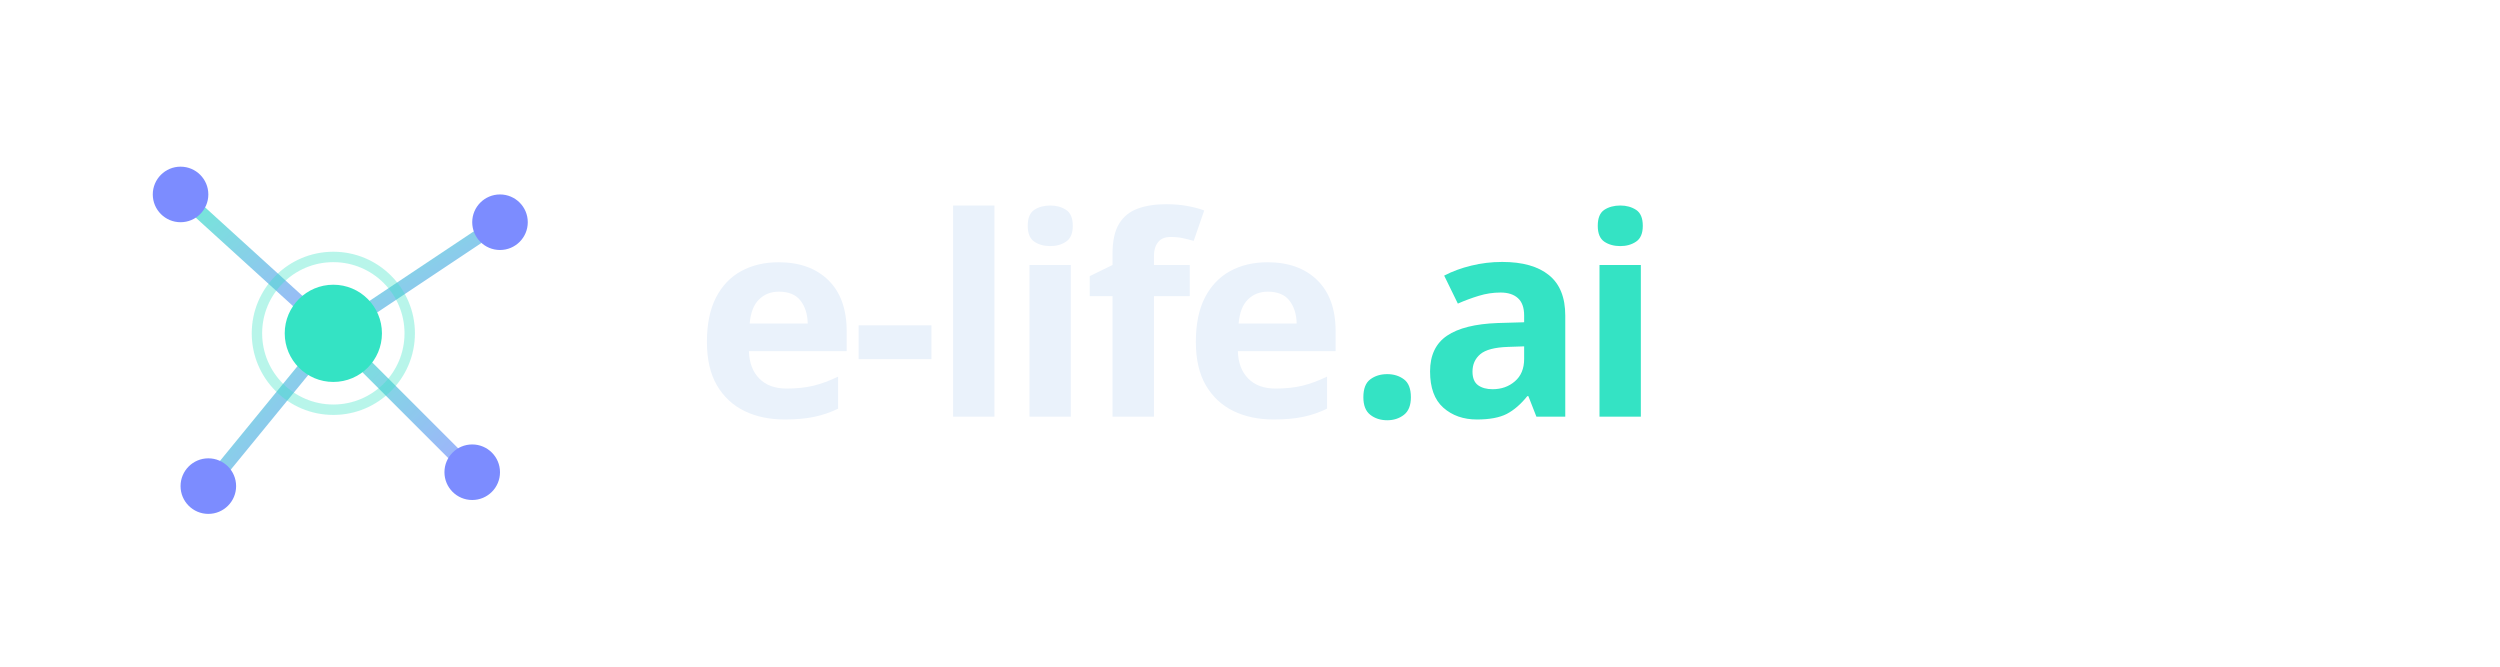
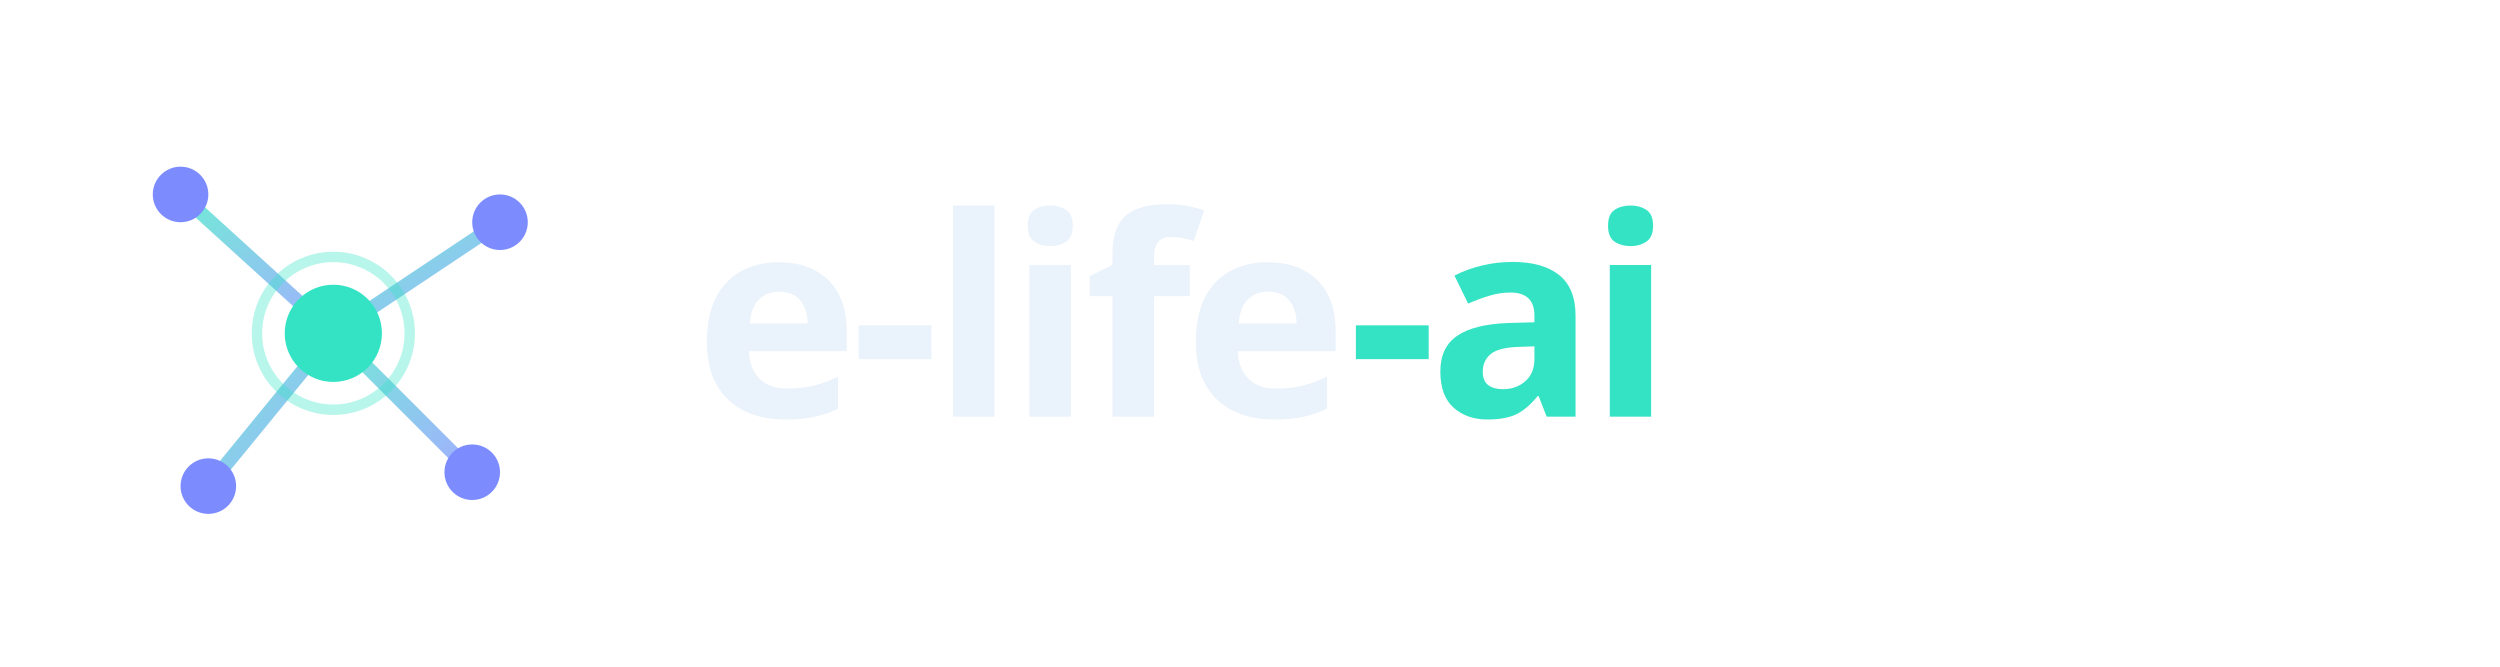
- <svg xmlns="http://www.w3.org/2000/svg" viewBox="0 0 360 96" width="360" height="96" role="img" aria-label="e-life.ai">
+ <svg xmlns="http://www.w3.org/2000/svg" viewBox="0 0 360 96" width="360" height="96" role="img" aria-label="e-life-ai">
  <defs>
    <linearGradient id="edge" x1="0" y1="0" x2="1" y2="1">
      <stop offset="0" stop-color="#34e3c4" />
      <stop offset="1" stop-color="#7c8cff" />
    </linearGradient>
  </defs>
  <g transform="translate(48 48)">
    <g stroke="url(#edge)" stroke-width="2" opacity="0.7">
      <line x1="0" y1="0" x2="-22" y2="-20" />
      <line x1="0" y1="0" x2="24" y2="-16" />
      <line x1="0" y1="0" x2="-18" y2="22" />
      <line x1="0" y1="0" x2="20" y2="20" />
    </g>
    <circle cx="-22" cy="-20" r="4" fill="#7c8cff" />
    <circle cx="24" cy="-16" r="4" fill="#7c8cff" />
    <circle cx="-18" cy="22" r="4" fill="#7c8cff" />
    <circle cx="20" cy="20" r="4" fill="#7c8cff" />
    <circle cx="0" cy="0" r="7" fill="#34e3c4" />
    <circle cx="0" cy="0" r="11" fill="none" stroke="#34e3c4" stroke-width="1.5" opacity="0.35" />
  </g>
-   <text x="100" y="60" font-family="Sora, 'Segoe UI', sans-serif" font-size="40" font-weight="700" letter-spacing="-1.2" fill="#eaf2fb">e-life<tspan fill="#34e3c4">.ai</tspan>
+   <text x="100" y="60" font-family="Sora, 'Segoe UI', sans-serif" font-size="40" font-weight="700" letter-spacing="-1.2" fill="#eaf2fb">e-life<tspan fill="#34e3c4">-ai</tspan>
  </text>
</svg>
